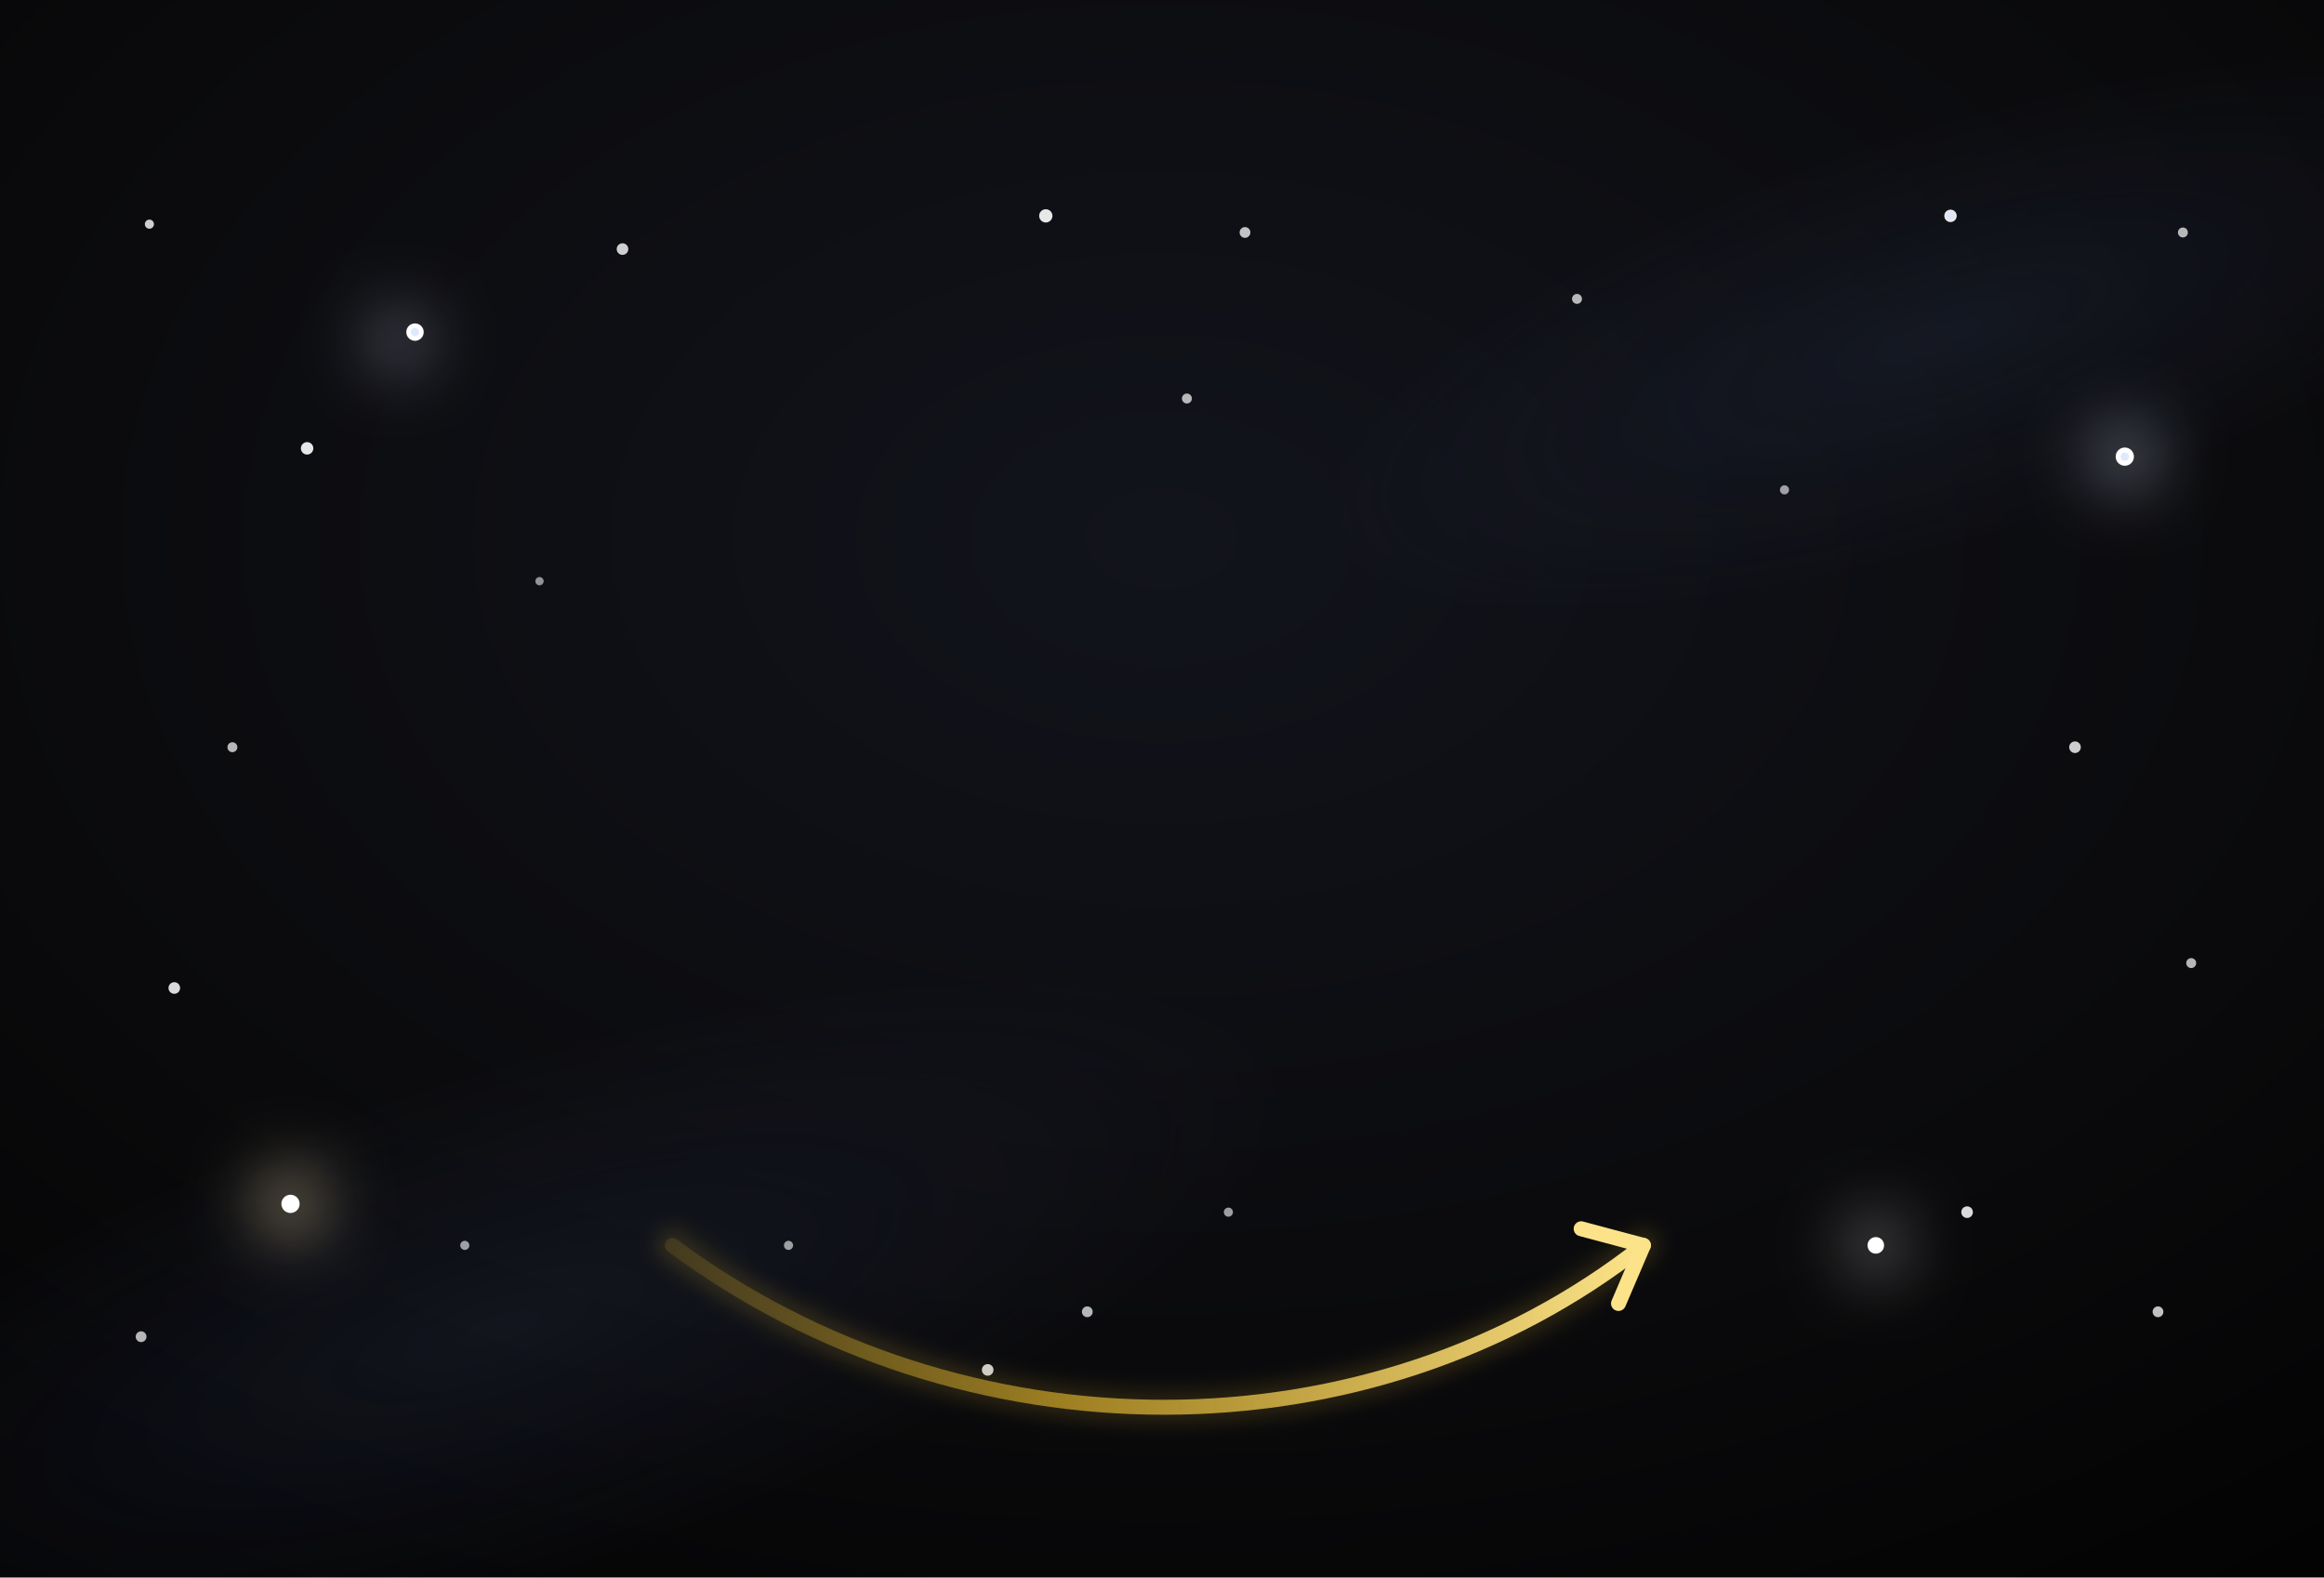
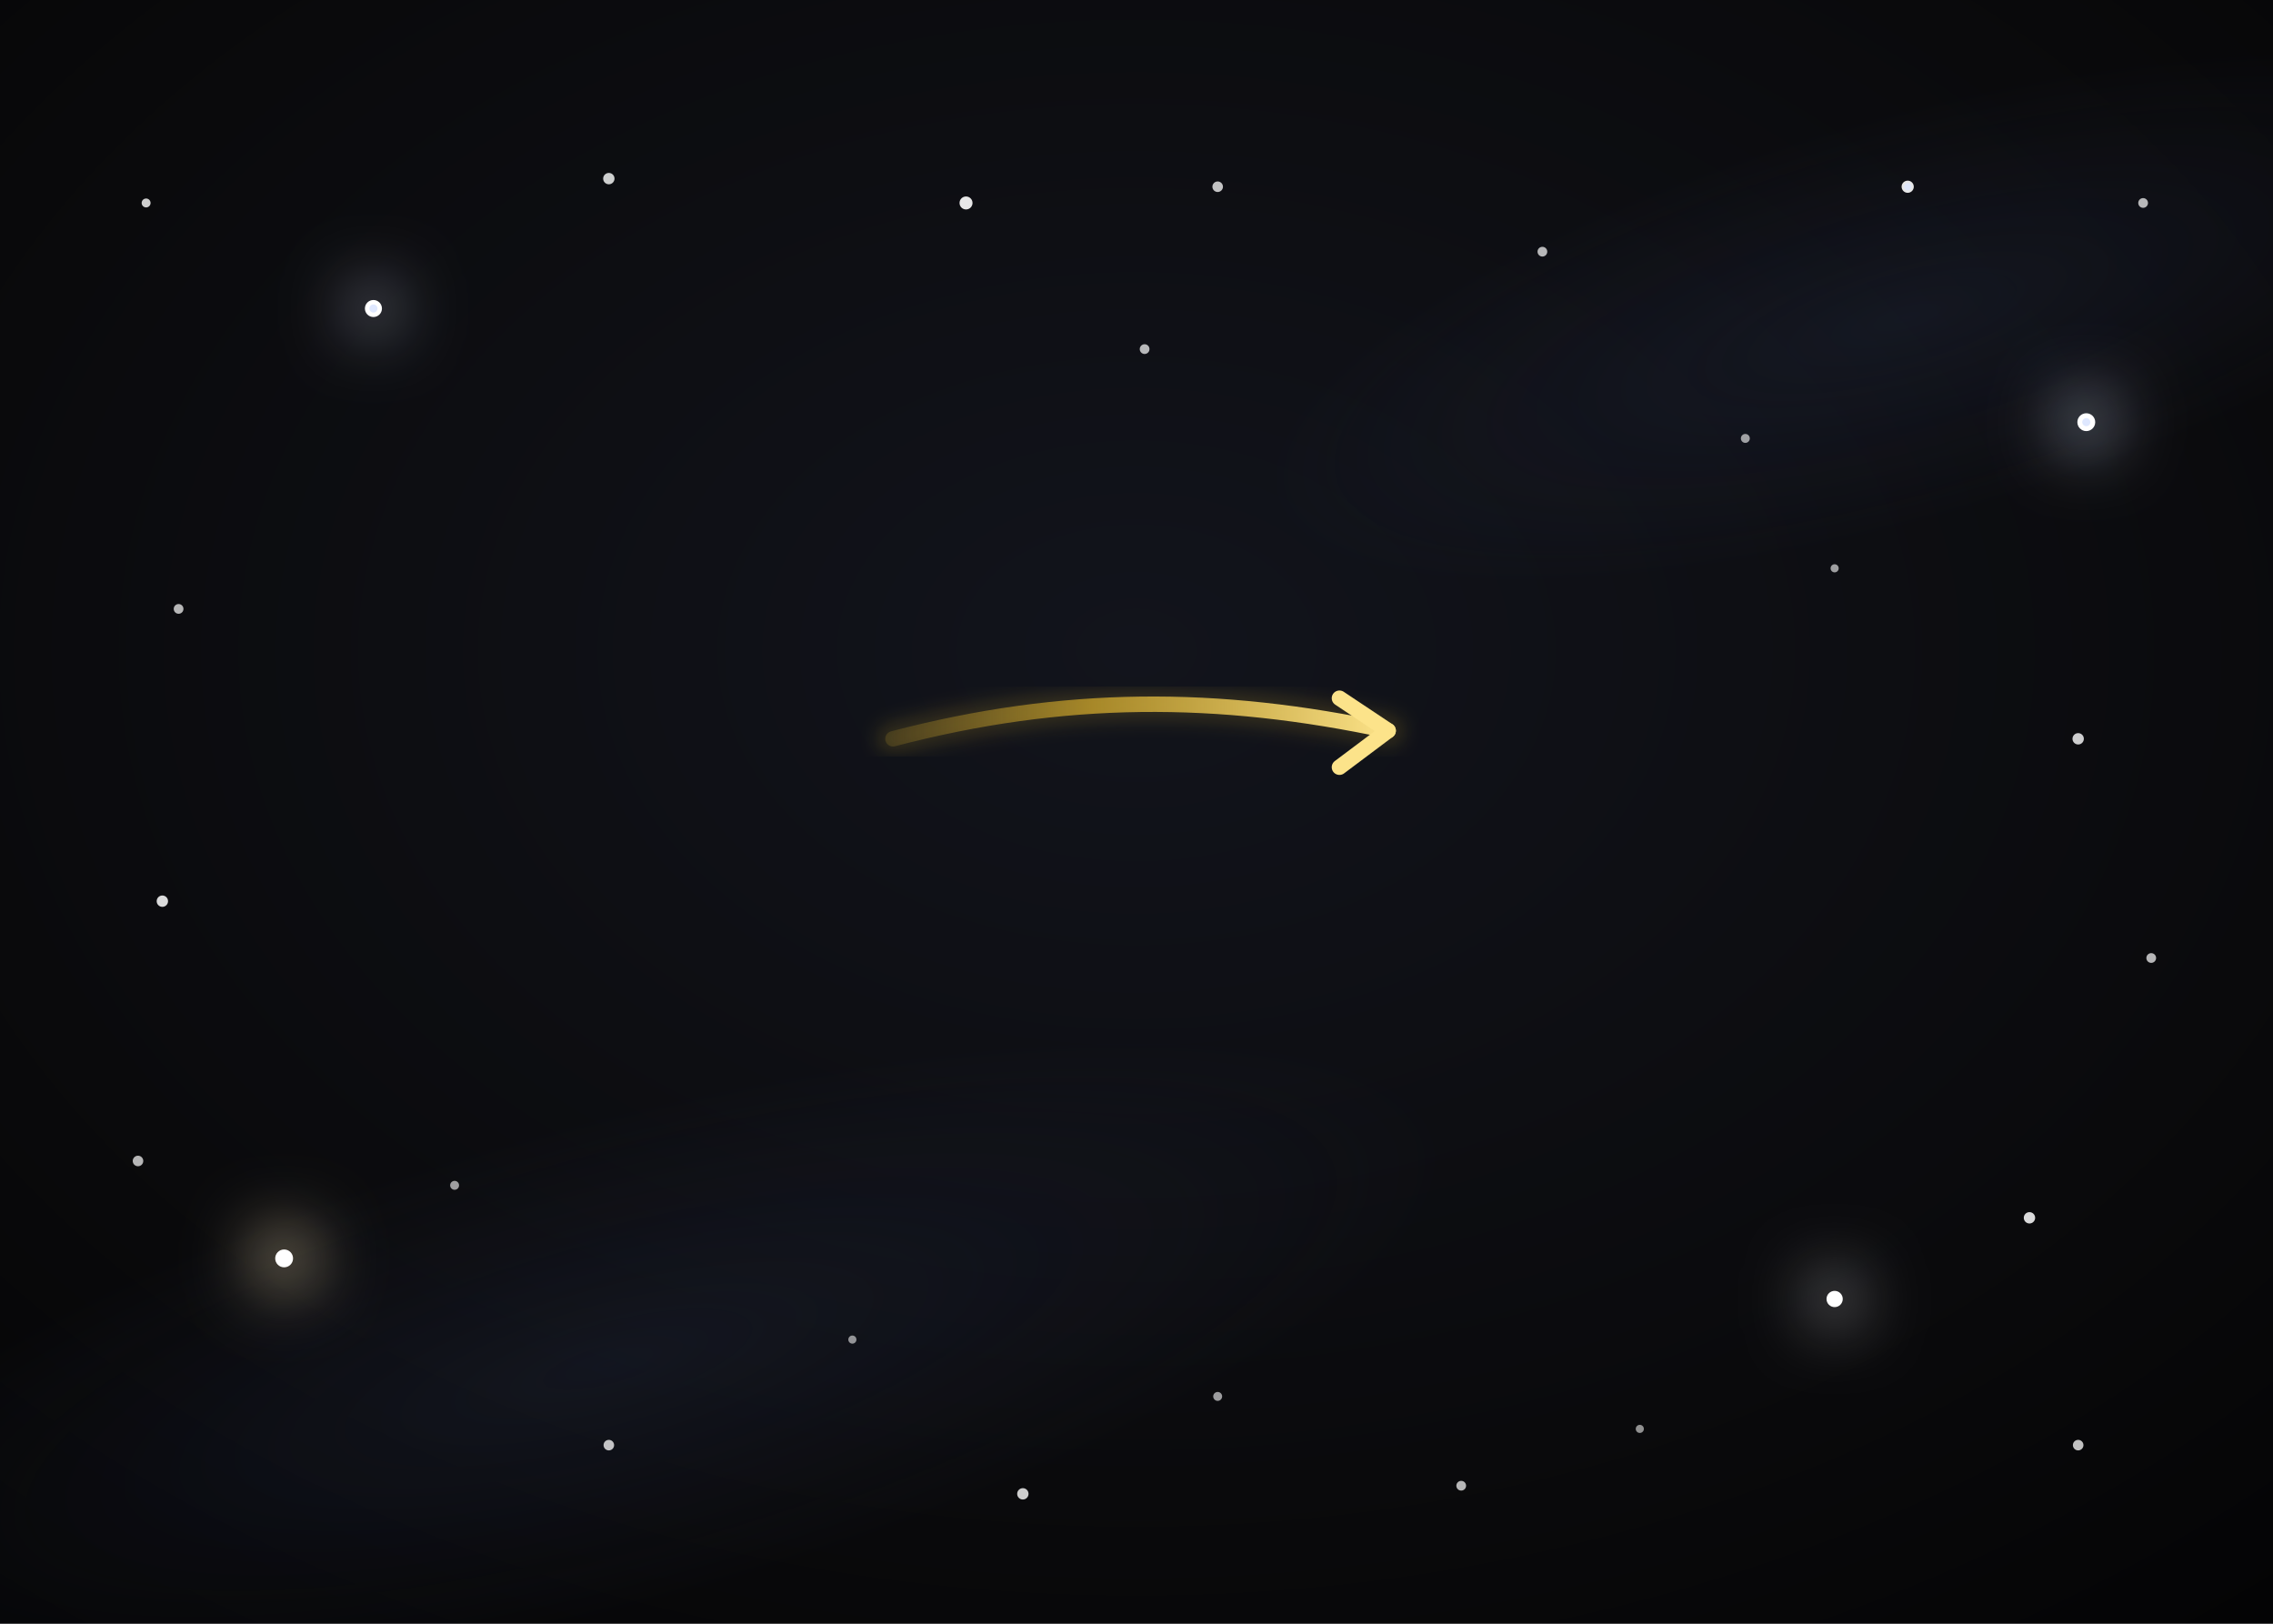
- <svg xmlns="http://www.w3.org/2000/svg" viewBox="0 0 560 380" width="560" height="380">
+ <svg xmlns="http://www.w3.org/2000/svg" viewBox="0 0 560 400" width="560" height="400">
  <defs>
-     <radialGradient id="sky" cx="0.5" cy="0.34" r="0.95">
+     <radialGradient id="sky" cx="0.5" cy="0.40" r="0.95">
      <stop offset="0" stop-color="#12141C" />
      <stop offset="0.55" stop-color="#0A0A0C" />
      <stop offset="1" stop-color="#000000" />
    </radialGradient>
    <linearGradient id="gold" x1="0" y1="0" x2="1" y2="1">
      <stop offset="0" stop-color="#FCE38A" />
      <stop offset="0.5" stop-color="#E6B92E" />
      <stop offset="1" stop-color="#B07E1C" />
    </linearGradient>
    <linearGradient id="arrowFade" x1="0" y1="0" x2="1" y2="0">
-       <stop offset="0" stop-color="#E6B92E" stop-opacity="0.12" />
-       <stop offset="0.4" stop-color="#E6B92E" stop-opacity="0.62" />
+       <stop offset="0" stop-color="#E6B92E" stop-opacity="0.15" />
+       <stop offset="0.4" stop-color="#E6B92E" stop-opacity="0.65" />
      <stop offset="1" stop-color="#FCE38A" stop-opacity="1" />
    </linearGradient>
    <radialGradient id="milky" cx="0.5" cy="0.5" r="0.5">
      <stop offset="0" stop-color="#2A3350" stop-opacity="0.30" />
      <stop offset="1" stop-color="#2A3350" stop-opacity="0" />
    </radialGradient>
    <filter id="soft" x="-50%" y="-50%" width="200%" height="200%">
      <feGaussianBlur stdDeviation="2.2" />
    </filter>
    <filter id="softBig" x="-80%" y="-80%" width="260%" height="260%">
      <feGaussianBlur stdDeviation="8" />
    </filter>
  </defs>
-   <rect width="560" height="380" fill="url(#sky)" />
+   <rect width="560" height="400" fill="url(#sky)" />
  <g opacity="0.9">
-     <ellipse cx="120" cy="320" rx="200" ry="62" fill="url(#milky)" transform="rotate(-18 120 320)" />
-     <ellipse cx="470" cy="80" rx="160" ry="50" fill="url(#milky)" transform="rotate(-18 470 80)" />
+     <ellipse cx="150" cy="336" rx="215" ry="60" fill="url(#milky)" transform="rotate(-15 150 336)" />
+     <ellipse cx="470" cy="78" rx="165" ry="50" fill="url(#milky)" transform="rotate(-16 470 78)" />
  </g>
  <g filter="url(#softBig)" opacity="0.5">
-     <circle cx="70" cy="290" r="8" fill="#FFE9B8" />
-     <circle cx="512" cy="110" r="7" fill="#DCE6FF" />
-     <circle cx="452" cy="300" r="6" fill="#FFFFFF" />
-     <circle cx="96" cy="82" r="6" fill="#DCE6FF" />
+     <circle cx="70" cy="310" r="8" fill="#FFE9B8" />
+     <circle cx="514" cy="104" r="7" fill="#DCE6FF" />
+     <circle cx="452" cy="320" r="6" fill="#FFFFFF" />
+     <circle cx="92" cy="76" r="6" fill="#DCE6FF" />
  </g>
  <g fill="#FFFFFF">
-     <circle cx="36" cy="54" r="1.1" opacity="0.8" />
-     <circle cx="74" cy="108" r="1.5" opacity="0.9" />
-     <circle cx="100" cy="80" r="2.1" opacity="1" />
-     <circle cx="56" cy="180" r="1.2" opacity="0.7" />
-     <circle cx="42" cy="238" r="1.4" opacity="0.85" />
-     <circle cx="70" cy="290" r="2.2" opacity="1" />
-     <circle cx="34" cy="322" r="1.3" opacity="0.7" />
-     <circle cx="112" cy="300" r="1.1" opacity="0.6" />
-     <circle cx="150" cy="60" r="1.4" opacity="0.8" />
-     <circle cx="252" cy="52" r="1.6" opacity="0.9" />
-     <circle cx="286" cy="96" r="1.2" opacity="0.7" />
-     <circle cx="300" cy="56" r="1.3" opacity="0.75" />
-     <circle cx="262" cy="316" r="1.3" opacity="0.7" />
-     <circle cx="296" cy="292" r="1.1" opacity="0.6" />
-     <circle cx="238" cy="330" r="1.4" opacity="0.8" />
-     <circle cx="380" cy="72" r="1.2" opacity="0.7" />
-     <circle cx="470" cy="52" r="1.5" opacity="0.9" />
-     <circle cx="512" cy="110" r="2.2" opacity="1" />
-     <circle cx="526" cy="56" r="1.2" opacity="0.7" />
-     <circle cx="500" cy="180" r="1.4" opacity="0.8" />
-     <circle cx="528" cy="232" r="1.2" opacity="0.7" />
-     <circle cx="474" cy="292" r="1.4" opacity="0.85" />
-     <circle cx="452" cy="300" r="2.0" opacity="1" />
-     <circle cx="520" cy="316" r="1.3" opacity="0.75" />
-     <circle cx="430" cy="118" r="1.1" opacity="0.6" />
-     <circle cx="190" cy="300" r="1.1" opacity="0.6" />
-     <circle cx="130" cy="140" r="1.0" opacity="0.55" />
+     <circle cx="36" cy="50" r="1.1" opacity="0.8" />
+     <circle cx="92" cy="76" r="2.1" opacity="1" />
+     <circle cx="150" cy="44" r="1.4" opacity="0.8" />
+     <circle cx="238" cy="50" r="1.6" opacity="0.9" />
+     <circle cx="282" cy="86" r="1.2" opacity="0.7" />
+     <circle cx="300" cy="46" r="1.3" opacity="0.75" />
+     <circle cx="380" cy="62" r="1.2" opacity="0.7" />
+     <circle cx="470" cy="46" r="1.5" opacity="0.9" />
+     <circle cx="514" cy="104" r="2.2" opacity="1" />
+     <circle cx="528" cy="50" r="1.2" opacity="0.7" />
+     <circle cx="430" cy="108" r="1.1" opacity="0.6" />
+     <circle cx="44" cy="150" r="1.2" opacity="0.7" />
+     <circle cx="40" cy="222" r="1.4" opacity="0.85" />
+     <circle cx="70" cy="310" r="2.2" opacity="1" />
+     <circle cx="34" cy="286" r="1.3" opacity="0.7" />
+     <circle cx="112" cy="292" r="1.1" opacity="0.6" />
+     <circle cx="512" cy="182" r="1.4" opacity="0.8" />
+     <circle cx="530" cy="236" r="1.2" opacity="0.7" />
+     <circle cx="500" cy="300" r="1.4" opacity="0.85" />
+     <circle cx="452" cy="140" r="1.0" opacity="0.6" />
+     <circle cx="150" cy="356" r="1.3" opacity="0.75" />
+     <circle cx="210" cy="330" r="1.0" opacity="0.55" />
+     <circle cx="252" cy="368" r="1.4" opacity="0.8" />
+     <circle cx="300" cy="344" r="1.1" opacity="0.6" />
+     <circle cx="360" cy="366" r="1.2" opacity="0.7" />
+     <circle cx="452" cy="320" r="2.0" opacity="1" />
+     <circle cx="512" cy="356" r="1.3" opacity="0.75" />
+     <circle cx="404" cy="352" r="1.0" opacity="0.55" />
  </g>
  <g fill="#DCE6FF">
-     <circle cx="100" cy="80" r="1.0" opacity="0.9" />
-     <circle cx="512" cy="110" r="1.0" opacity="0.9" />
-     <circle cx="470" cy="52" r="0.9" opacity="0.8" />
+     <circle cx="92" cy="76" r="1.0" opacity="0.9" />
+     <circle cx="514" cy="104" r="1.0" opacity="0.9" />
+     <circle cx="470" cy="46" r="0.9" opacity="0.8" />
  </g>
-   <path d="M162,300 C232,352 330,352 396,300" fill="none" stroke="#E6B92E" stroke-width="8" stroke-linecap="round" opacity="0.15" filter="url(#soft)" />
-   <path d="M162,300 C232,352 330,352 396,300" fill="none" stroke="url(#arrowFade)" stroke-width="3.6" stroke-linecap="round" />
-   <path d="M396,300 L381,296 M396,300 L390,314" fill="none" stroke="#FCE38A" stroke-width="3.6" stroke-linecap="round" stroke-linejoin="round" />
+   <path d="M220,182 C262,171 300,171 342,180" fill="none" stroke="#E6B92E" stroke-width="8" stroke-linecap="round" opacity="0.16" filter="url(#soft)" />
+   <path d="M220,182 C262,171 300,171 342,180" fill="none" stroke="url(#arrowFade)" stroke-width="3.8" stroke-linecap="round" />
+   <path d="M342,180 L330,172 M342,180 L330,189" fill="none" stroke="#FCE38A" stroke-width="3.8" stroke-linecap="round" stroke-linejoin="round" />
</svg>
